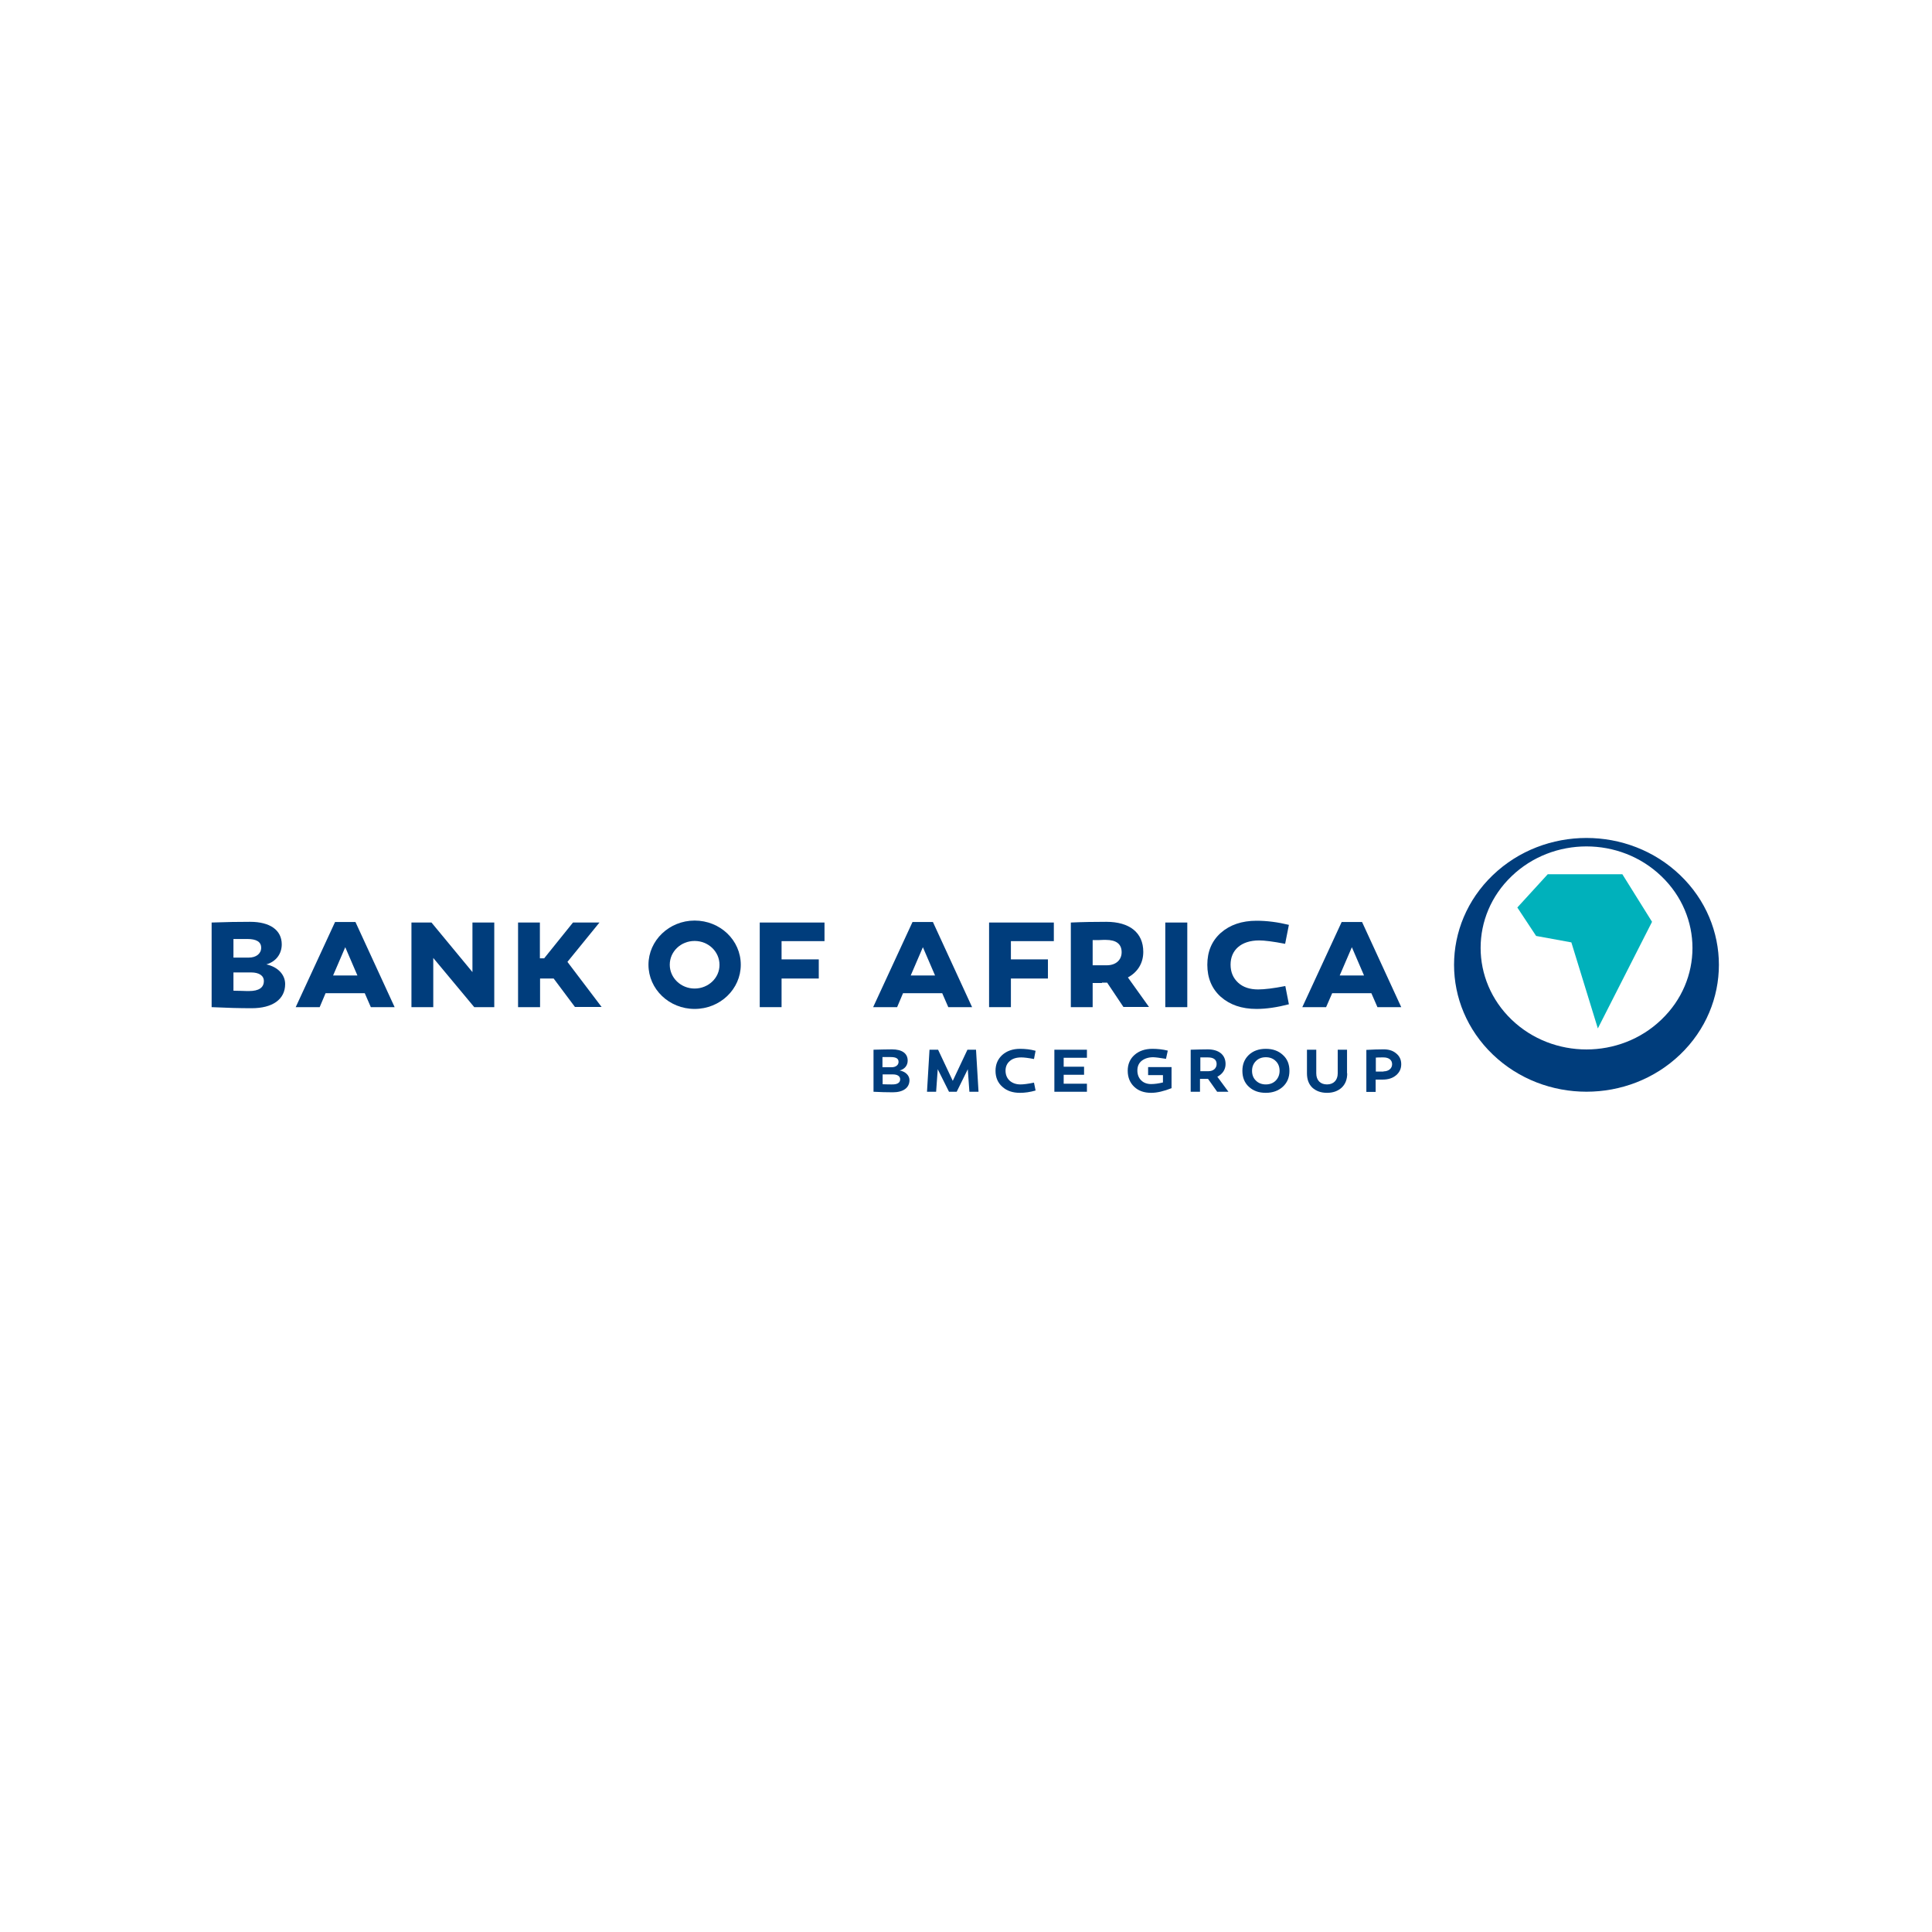
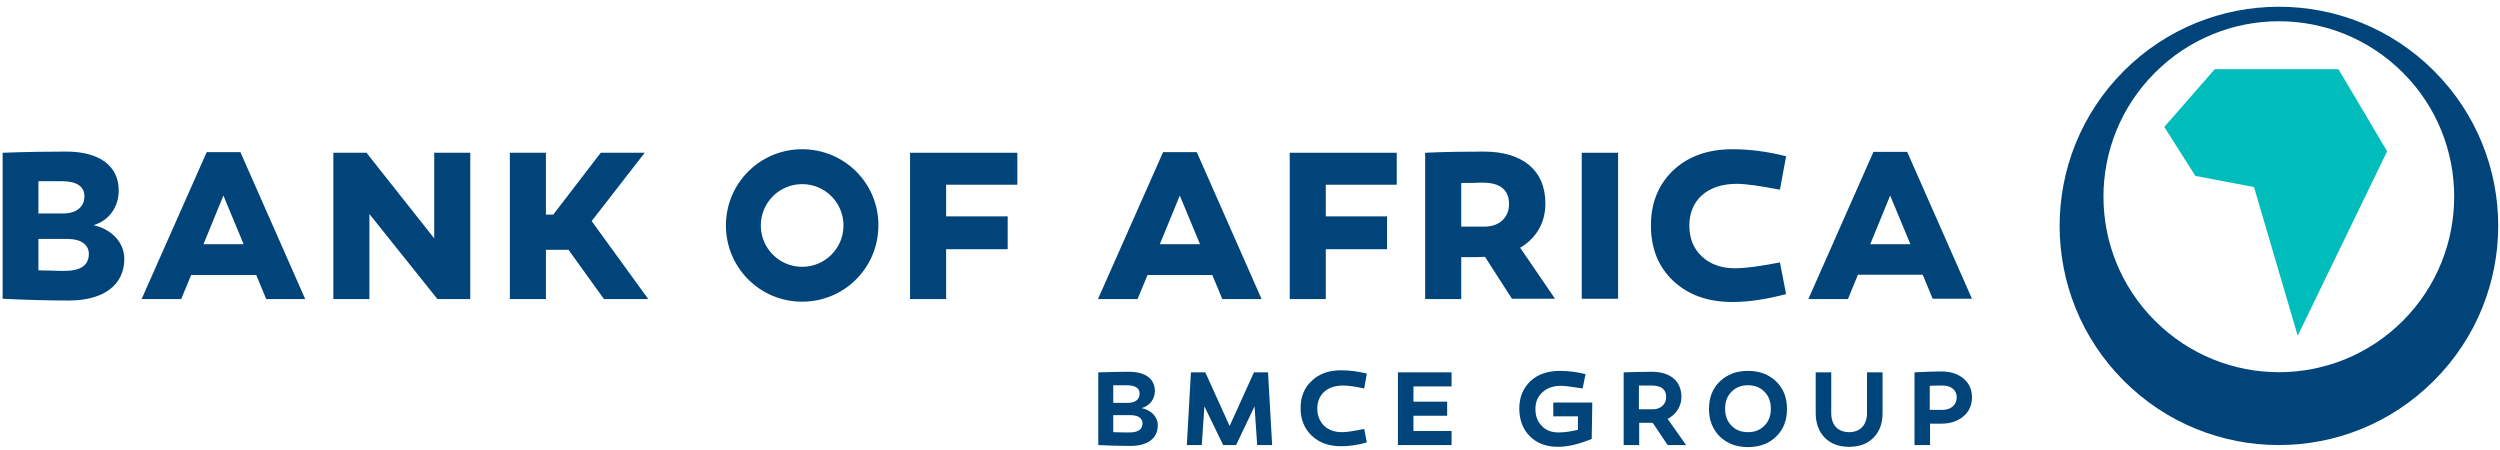
- <svg xmlns="http://www.w3.org/2000/svg" version="1.1" id="Calque_1" x="0px" y="0px" viewBox="0 0 1080 1080" style="enable-background:new 0 0 1080 1080" xml:space="preserve">
-   <style>.st0{fill:#003D7C}</style>
-   <path class="st0" d="M508.4,603.8c0,4.3-3.5,6.8-9.3,6.8c-3.4,0-7-0.1-10.8-0.3v-23.5c4.2-0.1,7.6-0.2,10.3-0.2 c5.6,0,8.8,2.2,8.8,6.3c0,2.7-1.7,4.8-4.5,5.5C506.2,599,508.4,601.2,508.4,603.8z M495.6,590.9h-2.3v5.7h5.1c2.3,0,3.9-1.2,3.9-3 c0-1.9-1.4-2.7-4.5-2.7C497.4,590.9,496.7,590.9,495.6,590.9z M503.2,603.3c0-1.7-1.6-2.7-4-2.7h-5.8v5.5c2.4,0.1,4.1,0.1,5,0.1 C501.6,606.3,503.2,605.3,503.2,603.3z" />
-   <path class="st0" d="M534.8,610.3h-4.3l-6.3-12.6l-0.9,12.6h-5.1l1.4-23.5h4.8l8.2,17.4l8.2-17.4h4.8l1.4,23.5h-5.1l-0.9-12.6 L534.8,610.3z" />
-   <path class="st0" d="M578,592c-3.1-0.6-5.5-0.9-7.1-0.9c-2.8,0-5,0.7-6.5,2.1c-1.5,1.3-2.3,3.1-2.3,5.3c0,2.3,0.8,4.2,2.3,5.6 c1.6,1.4,3.6,2.1,6.1,2.1c1.6,0,4.1-0.3,7.5-1l0.9,4.4c-3.1,0.9-6,1.3-8.7,1.3c-4.1,0-7.4-1.1-9.9-3.4c-2.5-2.2-3.8-5.2-3.8-8.9 c0-3.7,1.3-6.6,3.8-8.9c2.5-2.2,5.8-3.4,9.9-3.4c2.9,0,5.8,0.3,8.7,1.1L578,592z" />
-   <path class="st0" d="M606,596.3v4.5h-11.4v5h13v4.5h-18.2v-23.5h18.2v4.5h-13v5H606z" />
-   <path class="st0" d="M654.9,608.3c-4.3,1.7-8.1,2.6-11.4,2.6c-3.9,0-7.1-1.1-9.5-3.4c-2.4-2.3-3.6-5.3-3.6-9 c0-3.6,1.3-6.6,3.8-8.8c2.5-2.2,5.8-3.4,10-3.4c2.9,0,5.7,0.3,8.6,1l-1,4.6c-3.6-0.6-6.1-0.9-7.2-0.9c-2.6,0-4.7,0.7-6.4,2 c-1.6,1.3-2.4,3.1-2.4,5.4c0,2.2,0.7,4.1,2.1,5.5c1.4,1.4,3.3,2.1,5.6,2.1c1.9,0,4.1-0.3,6.6-0.9V601h-8.3v-4.5h13.1V608.3z" />
-   <path class="st0" d="M673.7,603.1h-2.9v7.2h-5.2v-23.5c3.8-0.1,7-0.2,9.5-0.2c6.2,0,10,3,10,8.2c0,3.1-1.7,5.6-4.6,7.1l6.2,8.4 h-6.3l-5.1-7.2H673.7z M675.6,598.8c2.6,0,4.5-1.6,4.5-4c0-2.5-1.8-3.7-4.8-3.7c-1.9,0-3.4,0-4.3,0v7.7H675.6z" />
-   <path class="st0" d="M707.6,586.3c3.9,0,7,1.1,9.5,3.4c2.5,2.2,3.7,5.2,3.7,8.9c0,3.7-1.2,6.6-3.7,8.9c-2.4,2.2-5.6,3.4-9.5,3.4 c-3.9,0-7-1.1-9.5-3.4c-2.4-2.2-3.6-5.2-3.6-8.9c0-3.7,1.2-6.6,3.6-8.9C700.6,587.4,703.7,586.3,707.6,586.3z M707.6,606.2 c2.2,0,4.1-0.7,5.5-2.1c1.4-1.4,2.2-3.3,2.2-5.5c0-2.2-0.7-4.1-2.2-5.5c-1.4-1.4-3.3-2.1-5.5-2.1s-4.1,0.7-5.5,2.1 c-1.4,1.4-2.2,3.2-2.2,5.5c0,2.2,0.7,4.1,2.2,5.5C703.5,605.5,705.4,606.2,707.6,606.2z" />
-   <path class="st0" d="M753.1,600c0,3.4-1,6-3.1,8c-2.1,1.9-4.8,2.9-8.2,2.9c-3.4,0-6.1-1-8.2-2.9c-2-1.9-3-4.6-3-8v-13.2h5.2V600 c0,3.9,2.3,6.2,6,6.2c3.6,0,6-2.3,6-6.2v-13.2h5.2V600z" />
-   <path class="st0" d="M780.4,588.8c1.9,1.5,2.9,3.5,2.9,6.1s-1,4.6-2.9,6.2c-1.9,1.6-4.4,2.4-7.5,2.4h-3.9v6.9h-5.2v-23.5 c3.6-0.2,6.6-0.3,9.1-0.3C776,586.5,778.5,587.2,780.4,588.8z M773.4,598.9c2.8,0,4.8-1.6,4.8-4c0-2.4-1.9-3.8-4.8-3.8 c-2,0-3.4,0-4.3,0.1v7.8H773.4z" />
+ <svg xmlns="http://www.w3.org/2000/svg" version="1.1" id="Calque_1" x="0px" y="0px" viewBox="0 0 852.7 153.4" style="enable-background:new 0 0 852.7 153.4;" xml:space="preserve">
+   <style type="text/css">
+ 	.st0{fill:#00447A;}
+ 	.st1{fill:#00BDBB;}
+ </style>
  <g>
-     <path class="st0" d="M159.4,550.1c0,8.6-7.1,13.5-18.7,13.5c-6.7,0-14.2-0.2-22.4-0.6v-47.3c8.1-0.3,15.2-0.4,21.5-0.4 c11.1,0,17.7,4.6,17.7,12.6c0,5.4-3.3,9.7-8.6,11.2C155.3,540.5,159.4,544.8,159.4,550.1z M130.5,524.9v10.4h8.6 c4.1,0,6.9-2.2,6.9-5.5c0-3.3-2.6-4.9-7.8-4.9H130.5z M147.5,548.4c0-3.1-2.8-4.8-7.1-4.8h-9.9v10.2c0.8,0,2.2,0.1,4.3,0.1 c2.1,0.1,3.6,0.1,4.4,0.1C144.7,554,147.5,552.1,147.5,548.4z" />
-     <path class="st0" d="M178.7,563h-13.4l22-47.6h11.4l21.9,47.6h-13.3l-3.4-7.8H182L178.7,563z M186.2,545.3h13.6l-6.8-15.8 L186.2,545.3z" />
-     <path class="st0" d="M276.3,563h-11.2l-22.9-27.5V563H230v-47.3h11.2l22.9,27.7v-27.7h12.2V563z" />
-     <path class="st0" d="M301.8,563h-12.2v-47.3h12.2v20h2.4l16.1-20h14.8l-17.9,22l19.1,25.2h-14.9l-11.9-15.9h-7.6V563z" />
-     <path class="st0" d="M388.3,514.6c-14.2,0-25.8,11.1-25.8,24.7c0,13.6,11.5,24.7,25.8,24.7s25.8-11.1,25.8-24.7 C414.1,525.6,402.6,514.6,388.3,514.6z M388.3,552.6c-7.7,0-13.9-6-13.9-13.3c0-7.4,6.2-13.3,13.9-13.3s13.9,6,13.9,13.3 C402.3,546.6,396,552.6,388.3,552.6z" />
-     <path class="st0" d="M457.7,536.3V547h-20.8V563h-12.2v-47.3h36.2v10.4h-24v10.2H457.7z" />
-     <path class="st0" d="M501.5,563h-13.4l22-47.6h11.4l21.9,47.6h-13.3l-3.4-7.8h-21.9L501.5,563z M509.1,545.3h13.6l-6.8-15.8 L509.1,545.3z" />
-     <path class="st0" d="M585.8,536.3V547h-20.7V563h-12.2v-47.3h36.2v10.4h-24v10.2H585.8z" />
-     <path class="st0" d="M616,549.5h-5.2V563h-12.2v-47.3c6.7-0.3,13.3-0.4,19.8-0.4c13,0,20.7,6,20.7,16.8c0,6.3-3.1,11.3-8.6,14.3 l11.8,16.5H628l-9.1-13.6H616z M618.7,539.6c5,0,8.3-2.9,8.3-7.3c0-4.6-3-6.9-8.9-6.9c-0.7,0-2,0-3.6,0.1h-3.7v14.1H618.7z" />
-     <path class="st0" d="M663.7,563h-12.3v-47.3h12.3V563z" />
-     <path class="st0" d="M718.4,527.6c-6.7-1.3-11.6-1.9-14.5-1.9c-10.2,0-16,5.5-16,13.5c0,4.2,1.4,7.5,4.2,10.1 c2.8,2.6,6.6,3.8,11.2,3.8c3.5,0,8.6-0.6,15.2-1.9l2,10.2c-6.6,1.7-12.6,2.6-18.1,2.6c-8.3,0-14.9-2.3-20-6.8 c-5-4.5-7.5-10.5-7.5-17.9c0-7.4,2.5-13.3,7.5-17.8c5.1-4.5,11.8-6.8,20-6.8c5.9,0,11.9,0.8,18.1,2.3L718.4,527.6z" />
-     <path class="st0" d="M741.3,563H728l22-47.6h11.4l21.9,47.6H770l-3.4-7.8h-21.9L741.3,563z M748.9,545.3h13.6l-6.8-15.8 L748.9,545.3z" />
+     <g>
+       <g>
+         <path class="st0" d="M394.9,145c0,4.6-3.5,7.1-9.4,7.1c-3.5,0-7.1-0.1-10.9-0.3V127c4.2-0.1,7.7-0.2,10.4-0.2     c5.7,0,8.9,2.4,8.9,6.6c0,2.8-1.8,5-4.5,5.8C392.7,139.9,394.9,142.2,394.9,145 M382,131.4h-2.3v6h5.1c2.4,0,3.9-1.2,3.9-3.1     c0-2-1.5-2.9-4.6-2.9C383.8,131.4,383.1,131.4,382,131.4 M389.7,144.4c0-1.8-1.6-2.8-4.1-2.8h-5.9v5.8c2.4,0.1,4.1,0.1,5,0.1     C388.1,147.6,389.7,146.5,389.7,144.4" />
+       </g>
+       <g>
+         <polygon class="st0" points="421.6,151.8 417.2,151.8 410.8,138.6 409.9,151.8 404.8,151.8 406.2,127 411.1,127 419.4,145.3      427.7,127 432.5,127 433.9,151.8 428.8,151.8 427.9,138.6    " />
+       </g>
+       <g>
+         <path class="st0" d="M465.3,132.5c-3.2-0.7-5.5-1-7.1-1c-2.8,0-5,0.7-6.6,2.2c-1.5,1.4-2.3,3.3-2.3,5.6c0,2.4,0.8,4.4,2.3,5.9     c1.6,1.5,3.6,2.2,6.2,2.2c1.6,0,4.1-0.4,7.5-1.1l0.9,4.6c-3.1,0.9-6,1.3-8.8,1.3c-4.1,0-7.5-1.2-10-3.6s-3.8-5.5-3.8-9.4     c0-3.9,1.3-7,3.8-9.3c2.5-2.4,5.8-3.6,10-3.6c2.9,0,5.8,0.4,8.8,1.1L465.3,132.5z" />
+       </g>
+       <g>
+         <polygon class="st0" points="493.6,137 493.6,141.8 482.1,141.8 482.1,147 495.1,147 495.1,151.8 476.8,151.8 476.8,127      495.1,127 495.1,131.8 482.1,131.8 482.1,137    " />
+       </g>
+       <g>
+         <path class="st0" d="M542.9,149.7c-4.3,1.8-8.2,2.7-11.5,2.7c-4,0-7.2-1.2-9.6-3.6c-2.4-2.4-3.6-5.6-3.6-9.5     c0-3.8,1.3-6.9,3.8-9.3c2.6-2.4,5.9-3.5,10.1-3.5c2.9,0,5.8,0.4,8.7,1.1l-1,4.9c-3.7-0.6-6.1-0.9-7.3-0.9c-2.7,0-4.8,0.7-6.4,2.2     c-1.6,1.4-2.4,3.3-2.4,5.7c0,2.4,0.7,4.3,2.2,5.8c1.4,1.5,3.3,2.2,5.7,2.2c1.9,0,4.1-0.3,6.6-0.9V142h-8.4v-4.7h13.3L542.9,149.7     L542.9,149.7z" />
+       </g>
+       <g>
+         <path class="st0" d="M562,144.2h-2.9v7.6h-5.3V127c3.9-0.1,7-0.2,9.6-0.2c6.2,0,10.1,3.1,10.1,8.6c0,3.2-1.8,5.9-4.7,7.5l6.3,8.9     h-6.3l-5.1-7.6H562z M563.8,139.6c2.6,0,4.5-1.7,4.5-4.2c0-2.7-1.8-3.9-4.9-3.9c-1.9,0-3.4,0-4.4,0v8.1L563.8,139.6L563.8,139.6z     " />
+       </g>
+       <g>
+         <path class="st0" d="M596.2,126.5c3.9,0,7.1,1.2,9.6,3.6c2.5,2.4,3.7,5.5,3.7,9.4s-1.2,7-3.7,9.4c-2.4,2.4-5.7,3.6-9.6,3.6     c-3.9,0-7.1-1.2-9.6-3.6c-2.4-2.4-3.7-5.5-3.7-9.4s1.2-7,3.7-9.4C589.1,127.7,592.3,126.5,596.2,126.5 M596.2,147.4     c2.3,0,4.1-0.7,5.6-2.2c1.5-1.5,2.2-3.4,2.2-5.8s-0.7-4.3-2.2-5.8c-1.5-1.5-3.3-2.2-5.6-2.2c-2.3,0-4.1,0.7-5.6,2.2     c-1.5,1.5-2.2,3.4-2.2,5.8s0.7,4.3,2.2,5.8C592.1,146.7,593.9,147.4,596.2,147.4" />
+       </g>
+       <g>
+         <path class="st0" d="M642.1,140.9c0,3.5-1,6.3-3.1,8.4s-4.8,3.1-8.3,3.1s-6.2-1-8.3-3.1c-2-2-3.1-4.9-3.1-8.4V127h5.3v13.9     c0,4.1,2.3,6.5,6.1,6.5c3.7,0,6.1-2.4,6.1-6.5V127h5.3L642.1,140.9L642.1,140.9z" />
+       </g>
+       <g>
+         <path class="st0" d="M669.7,129.1c1.9,1.6,2.9,3.7,2.9,6.4s-1,4.9-2.9,6.5c-1.9,1.6-4.4,2.5-7.5,2.5h-3.9v7.3H653V127     c3.6-0.2,6.6-0.3,9.2-0.3C665.3,126.7,667.8,127.5,669.7,129.1 M662.6,139.8c2.8,0,4.8-1.7,4.8-4.3c0-2.5-2-4-4.8-4     c-2,0-3.5,0-4.4,0.1v8.2L662.6,139.8L662.6,139.8z" />
+       </g>
+     </g>
+     <g>
+       <g>
+         <path class="st0" d="M42.4,88.3c0,9-7.2,14.2-18.9,14.2c-6.8,0-14.4-0.2-22.6-0.6V52.1c8.1-0.3,15.3-0.4,21.7-0.4     c11.2,0,17.9,4.8,17.9,13.3c0,5.6-3.4,10.3-8.6,11.8C38.2,78.2,42.4,82.8,42.4,88.3 M13.1,61.8v11h8.7c4.2,0,7-2.3,7-5.8     c0-3.4-2.6-5.2-7.8-5.2L13.1,61.8L13.1,61.8z M30.3,86.6c0-3.2-2.8-5.1-7.2-5.1h-10v10.7c0.8,0,2.2,0.1,4.3,0.1     c2.1,0.1,3.7,0.1,4.5,0.1C27.5,92.4,30.3,90.5,30.3,86.6" />
+       </g>
+       <g>
+         <path class="st0" d="M61.8,102H48.3l22.2-50.1H82l22.1,50.1H90.8l-3.4-8.2H65.2L61.8,102z M69.4,83.3h13.7l-6.9-16.6L69.4,83.3z" />
+       </g>
+       <g>
+         <polygon class="st0" points="160.4,102 149.2,102 126,73 126,102 113.7,102 113.7,52.1 125,52.1 148.1,81.3 148.1,52.1      160.4,52.1    " />
+       </g>
+       <g>
+         <polygon class="st0" points="186.2,102 173.9,102 173.9,52.1 186.2,52.1 186.2,73.2 188.7,73.2 204.9,52.1 219.9,52.1      201.8,75.4 221.1,102 206,102 193.9,85.2 186.2,85.2    " />
+       </g>
+       <g>
+         <path class="st0" d="M273.6,50.9c-14.4,0-26,11.6-26,26s11.6,26,26,26s26-11.6,26-26C299.7,62.5,288,50.9,273.6,50.9 M273.6,91     c-7.8,0-14.1-6.3-14.1-14.1s6.3-14.1,14.1-14.1s14.1,6.3,14.1,14.1S281.4,91,273.6,91" />
+       </g>
+       <g>
+         <polygon class="st0" points="343.7,73.8 343.7,85 322.7,85 322.7,102 310.4,102 310.4,52.1 347,52.1 347,63 322.7,63 322.7,73.8         " />
+       </g>
+       <g>
+         <path class="st0" d="M388,102h-13.5l22.2-50.1h11.5l22.1,50.1h-13.4l-3.4-8.2h-22.1L388,102z M395.6,83.3h13.7l-6.9-16.6     L395.6,83.3z" />
+       </g>
+       <g>
+         <polygon class="st0" points="473.1,73.8 473.1,85 452.2,85 452.2,102 439.9,102 439.9,52.1 476.4,52.1 476.4,63 452.2,63      452.2,73.8    " />
+       </g>
+       <g>
+         <path class="st0" d="M503.6,87.7h-5.2V102h-12.3V52.1c6.8-0.3,13.5-0.4,20-0.4c13.1,0,21,6.3,21,17.7c0,6.7-3.2,11.9-8.6,15.1     l11.9,17.4h-14.7l-9.2-14.3L503.6,87.7L503.6,87.7z M506.3,77.3c5.1,0,8.4-3.1,8.4-7.7c0-4.8-3-7.3-8.9-7.3c-0.7,0-2,0-3.7,0.1     h-3.7v14.9H506.3z" />
+       </g>
+       <g>
+         <rect x="539.5" y="52.1" class="st0" width="12.4" height="49.8" />
+       </g>
+       <g>
+         <path class="st0" d="M607.1,64.7c-6.8-1.3-11.7-2-14.7-2c-10.3,0-16.2,5.8-16.2,14.2c0,4.4,1.4,7.9,4.3,10.6     c2.9,2.7,6.7,4,11.3,4c3.5,0,8.7-0.7,15.3-2l2.1,10.8c-6.7,1.8-12.8,2.7-18.3,2.7c-8.4,0-15.1-2.4-20.2-7.2     c-5.1-4.8-7.6-11.1-7.6-18.9c0-7.8,2.6-14,7.6-18.8c5.1-4.8,11.9-7.2,20.2-7.2c5.9,0,12,0.8,18.3,2.4L607.1,64.7z" />
+       </g>
+       <g>
+         <path class="st0" d="M630.3,102h-13.5L639,51.8h11.5l22.1,50.1h-13.4l-3.4-8.2h-22.1L630.3,102z M637.9,83.3h13.7l-6.9-16.6     L637.9,83.3z" />
+       </g>
+     </g>
+     <g>
+       <g>
+         <path class="st0" d="M830.2,24.2C801-5,753.6-5,724.4,24.2c-29.2,29.2-29.2,76.5,0,105.7c29.2,29.2,76.5,29.2,105.7,0     C859.4,100.7,859.4,53.4,830.2,24.2 M819.6,109.4c-23.4,23.4-61.2,23.4-84.6,0s-23.4-61.2,0-84.6c23.4-23.4,61.2-23.4,84.6,0     C842.9,48.1,842.9,86,819.6,109.4" />
+       </g>
+       <g>
+         <polygon class="st1" points="797.6,23.6 755.4,23.6 738.2,43.3 748.8,60 768.8,63.8 783.7,114.5 814.2,51.6    " />
+       </g>
+     </g>
  </g>
-   <path class="st0" d="M939.2,489.2c-28.9-27.7-75.8-27.7-104.7,0c-28.9,27.7-28.9,72.6,0,100.3c28.9,27.7,75.8,27.7,104.7,0 C968.1,561.8,968.1,516.9,939.2,489.2z M928.7,570c-23.1,22.2-60.6,22.2-83.7,0c-23.1-22.2-23.1-58.1,0-80.2 c23.1-22.2,60.6-22.2,83.7,0C951.9,512,951.9,547.9,928.7,570z" />
-   <polygon points="906.9,488.7 865.2,488.7 848.2,507.3 858.7,523.2 878.4,526.8 893.2,574.9 923.5,515.3" style="fill:#00B1BB" />
</svg>
